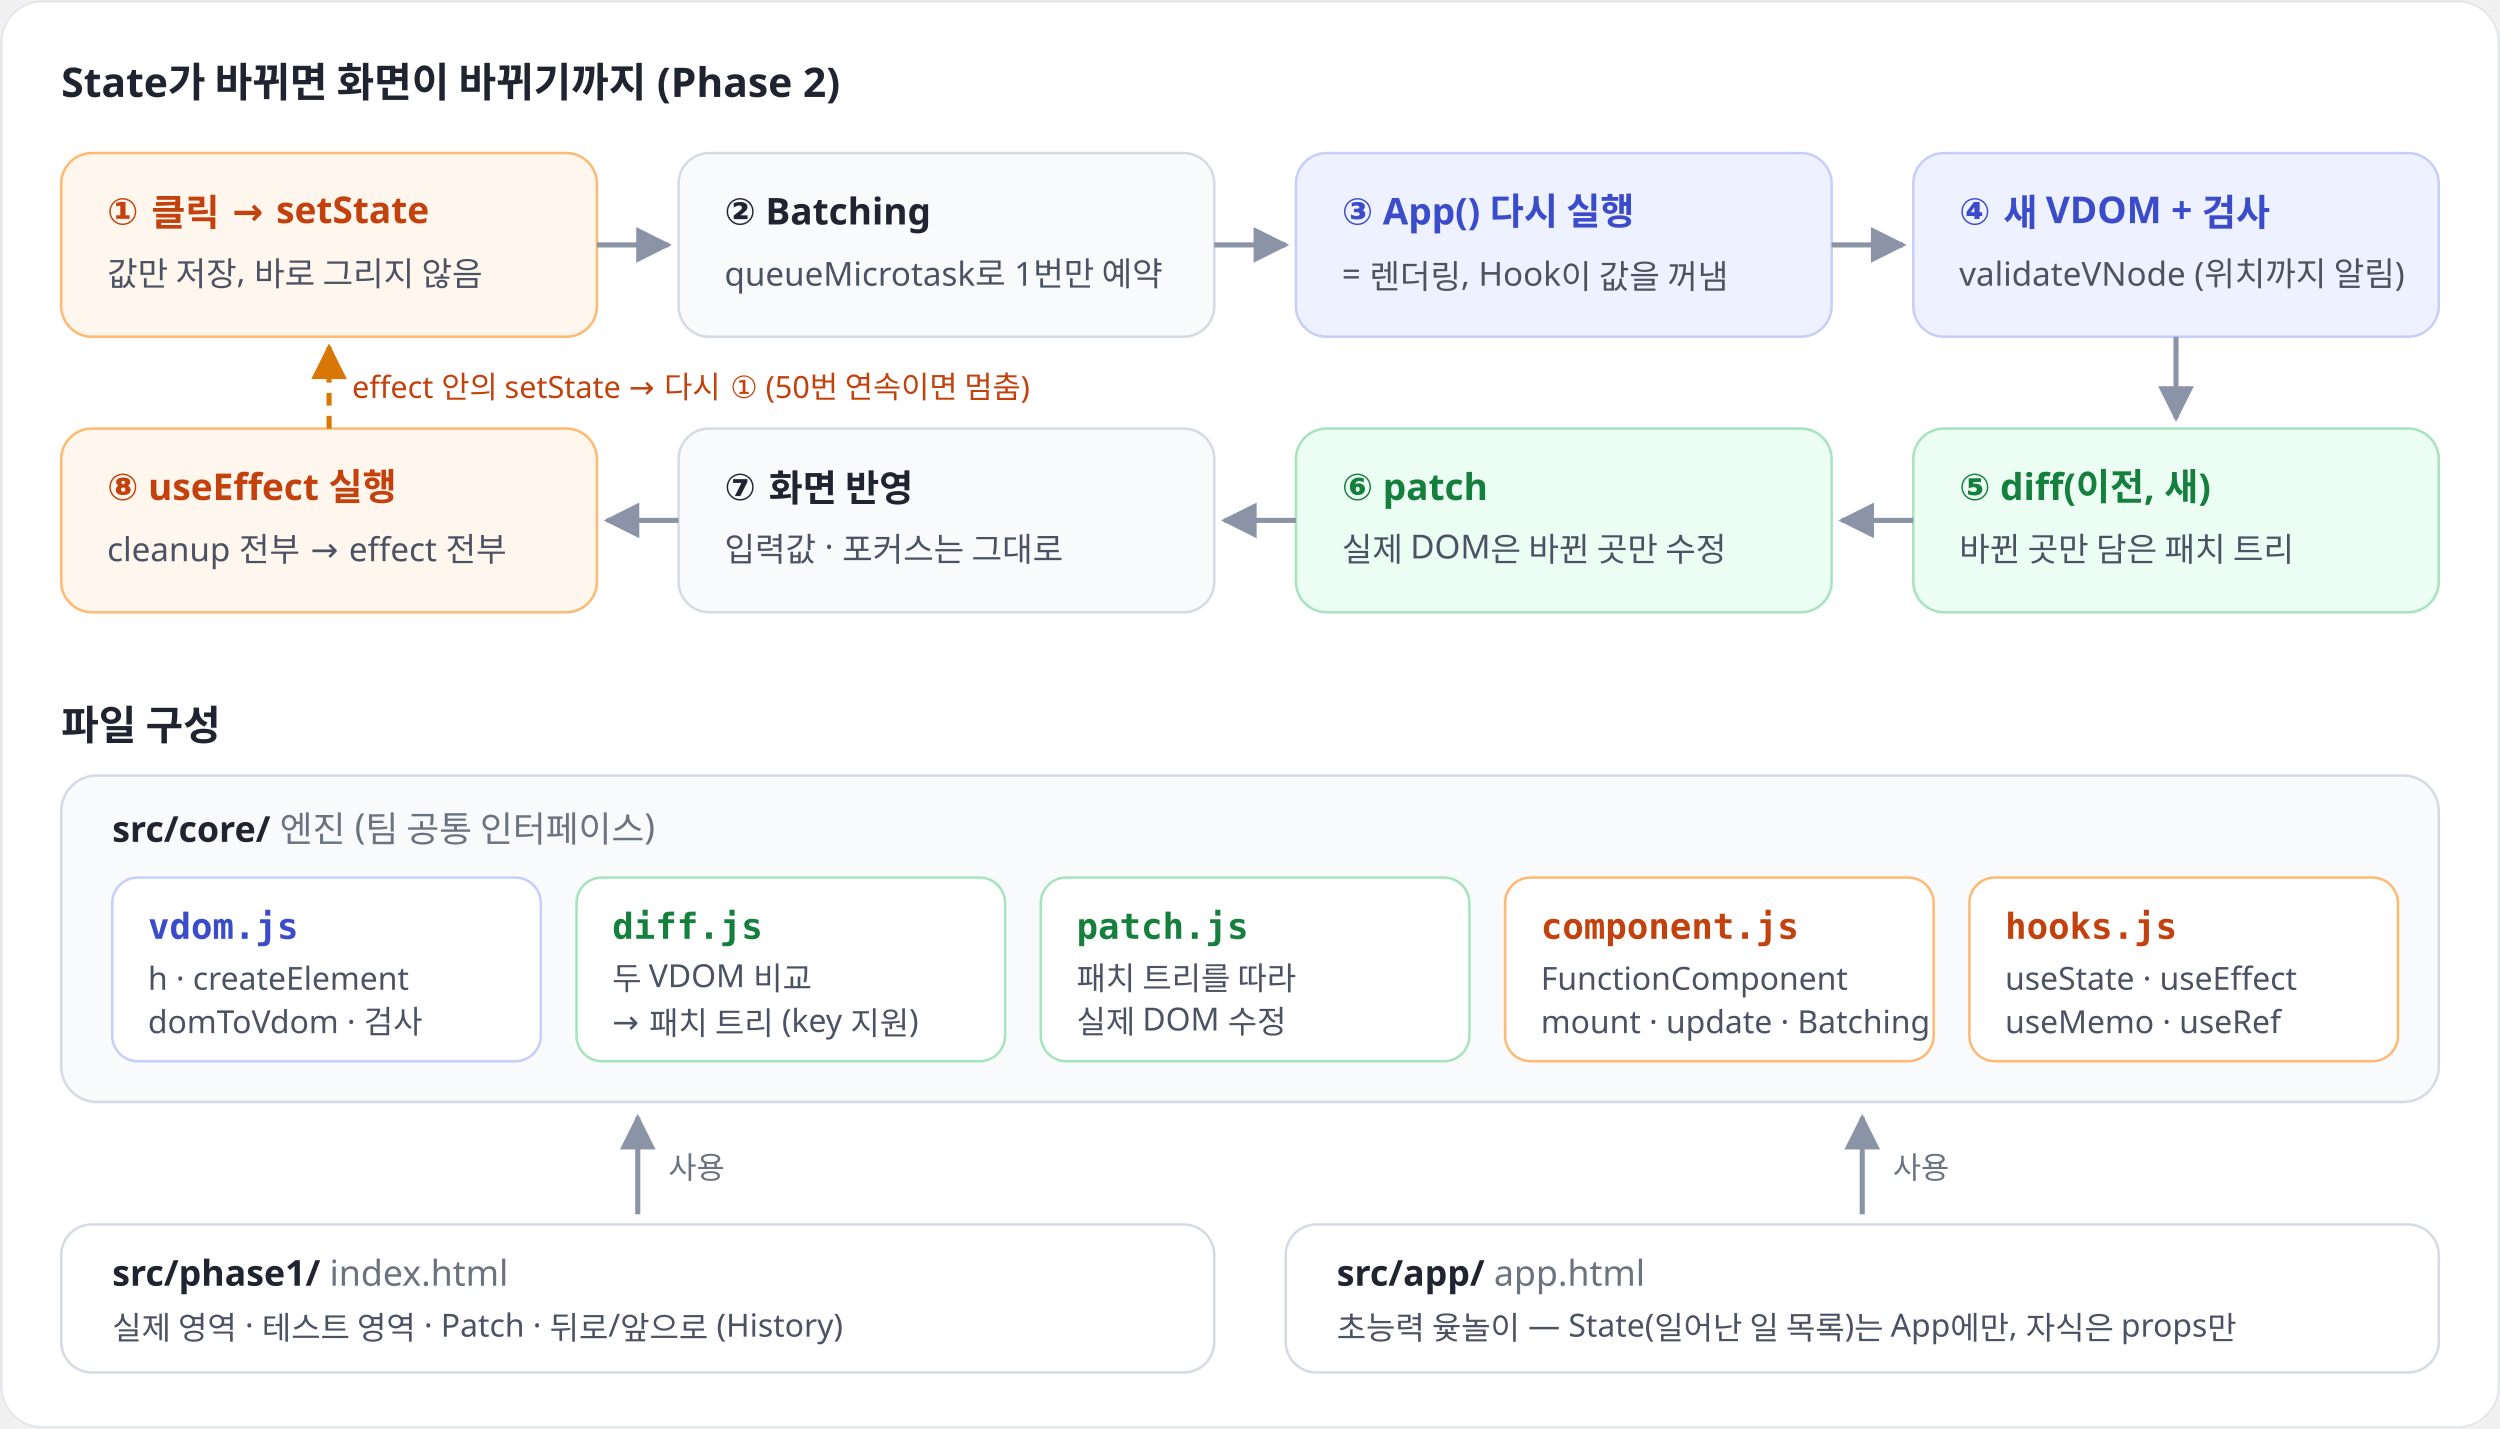
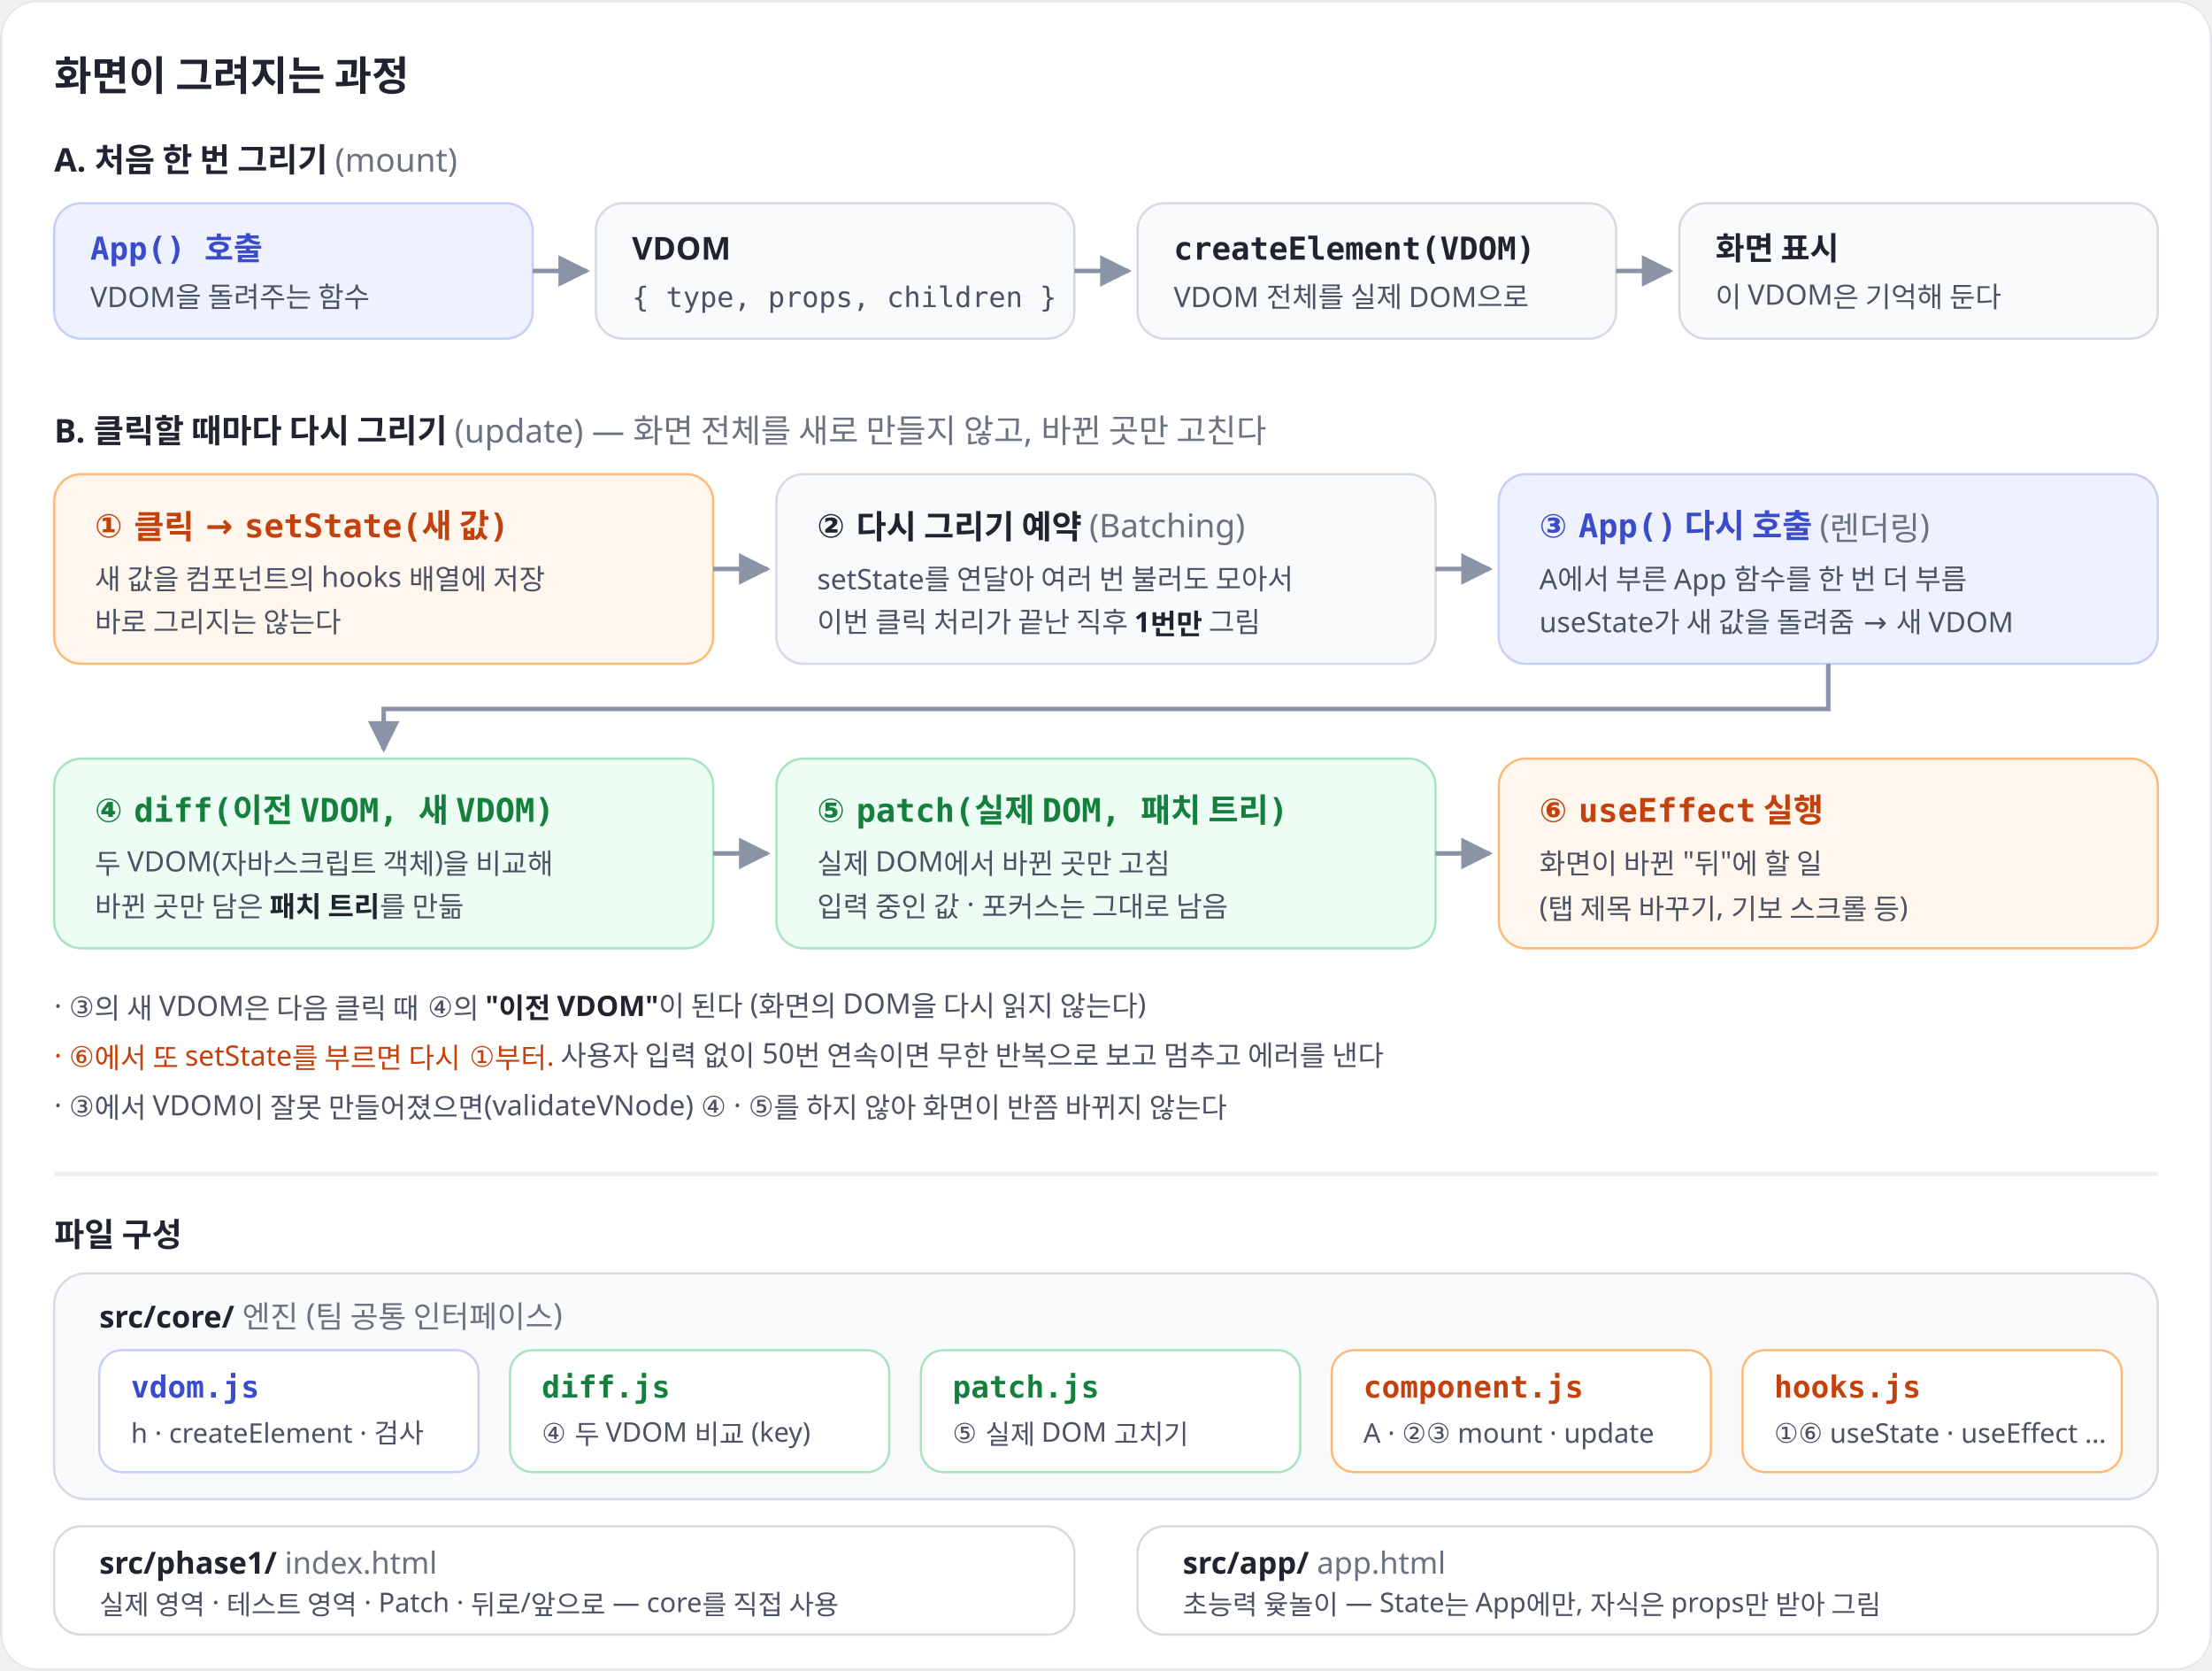
- <svg xmlns="http://www.w3.org/2000/svg" viewBox="0 0 980 560" width="980" height="560" font-family="Pretendard, 'Malgun Gothic', 'Apple SD Gothic Neo', 'Noto Sans KR', sans-serif">
+ <svg xmlns="http://www.w3.org/2000/svg" viewBox="0 0 980 740" width="980" height="740" font-family="Pretendard, 'Malgun Gothic', 'Apple SD Gothic Neo', 'Noto Sans KR', sans-serif">
  <defs>
    <marker id="a" viewBox="0 0 10 10" refX="9" refY="5" markerWidth="7" markerHeight="7" orient="auto-start-reverse">
      <path d="M0,0 L10,5 L0,10 z" fill="#8b93a7" />
    </marker>
    <marker id="b" viewBox="0 0 10 10" refX="9" refY="5" markerWidth="7" markerHeight="7" orient="auto-start-reverse">
      <path d="M0,0 L10,5 L0,10 z" fill="#d97706" />
    </marker>
  </defs>
-   <rect width="980" height="560" rx="16" fill="#ffffff" />
-   <rect x="0.5" y="0.5" width="979" height="559" rx="16" fill="none" stroke="#e5e7eb" />
-   <text x="24" y="38" font-size="16" font-weight="700" fill="#1f2430">State가 바뀌면 화면이 바뀌기까지 (Phase 2)</text>
-   <g font-size="13">
-     <rect x="24" y="60" width="210" height="72" rx="12" fill="#fff7ed" stroke="#fdba74" />
-     <text x="42" y="88" font-size="14.5" font-weight="700" fill="#c2410c">① 클릭 → setState</text>
-     <text x="42" y="112" fill="#4b5263">값만 저장, 바로 그리지 않음</text>
-     <rect x="266" y="60" width="210" height="72" rx="12" fill="#f8fafc" stroke="#d6dae3" />
-     <text x="284" y="88" font-size="14.5" font-weight="700" fill="#1f2430">② Batching</text>
-     <text x="284" y="112" fill="#4b5263">queueMicrotask로 1번만 예약</text>
-     <rect x="508" y="60" width="210" height="72" rx="12" fill="#eef1ff" stroke="#c7cff9" />
-     <text x="526" y="88" font-size="14.5" font-weight="700" fill="#3b4cca">③ App() 다시 실행</text>
-     <text x="526" y="112" fill="#4b5263">= 렌더링, Hook이 값을 꺼냄</text>
-     <rect x="750" y="60" width="206" height="72" rx="12" fill="#eef1ff" stroke="#c7cff9" />
-     <text x="768" y="88" font-size="14.5" font-weight="700" fill="#3b4cca">④ 새 VDOM + 검사</text>
-     <text x="768" y="112" fill="#4b5263">validateVNode (위치까지 알림)</text>
-   </g>
-   <line x1="234" y1="96" x2="262" y2="96" stroke="#8b93a7" stroke-width="2" marker-end="url(#a)" />
-   <line x1="476" y1="96" x2="504" y2="96" stroke="#8b93a7" stroke-width="2" marker-end="url(#a)" />
-   <line x1="718" y1="96" x2="746" y2="96" stroke="#8b93a7" stroke-width="2" marker-end="url(#a)" />
-   <line x1="853" y1="132" x2="853" y2="164" stroke="#8b93a7" stroke-width="2" marker-end="url(#a)" />
-   <g font-size="13">
-     <rect x="750" y="168" width="206" height="72" rx="12" fill="#ecfdf3" stroke="#a7e3bf" />
-     <text x="768" y="196" font-size="14.5" font-weight="700" fill="#15803d">⑤ diff(이전, 새)</text>
-     <text x="768" y="220" fill="#4b5263">바뀐 곳만 담은 패치 트리</text>
-     <rect x="508" y="168" width="210" height="72" rx="12" fill="#ecfdf3" stroke="#a7e3bf" />
-     <text x="526" y="196" font-size="14.5" font-weight="700" fill="#15803d">⑥ patch</text>
-     <text x="526" y="220" fill="#4b5263">실제 DOM은 바뀐 곳만 수정</text>
-     <rect x="266" y="168" width="210" height="72" rx="12" fill="#f8fafc" stroke="#d6dae3" />
-     <text x="284" y="196" font-size="14.5" font-weight="700" fill="#1f2430">⑦ 화면 반영</text>
-     <text x="284" y="220" fill="#4b5263">입력값 · 포커스는 그대로</text>
-     <rect x="24" y="168" width="210" height="72" rx="12" fill="#fff7ed" stroke="#fdba74" />
-     <text x="42" y="196" font-size="14.5" font-weight="700" fill="#c2410c">⑧ useEffect 실행</text>
-     <text x="42" y="220" fill="#4b5263">cleanup 전부 → effect 전부</text>
-   </g>
-   <line x1="750" y1="204" x2="722" y2="204" stroke="#8b93a7" stroke-width="2" marker-end="url(#a)" />
-   <line x1="508" y1="204" x2="480" y2="204" stroke="#8b93a7" stroke-width="2" marker-end="url(#a)" />
-   <line x1="266" y1="204" x2="238" y2="204" stroke="#8b93a7" stroke-width="2" marker-end="url(#a)" />
-   <path d="M129 168 L129 136" stroke="#d97706" stroke-width="2" stroke-dasharray="5 4" marker-end="url(#b)" />
-   <text x="138" y="156" font-size="12" fill="#c2410c">effect 안의 setState → 다시 ① (50번 연속이면 멈춤)</text>
-   <text x="24" y="290" font-size="16" font-weight="700" fill="#1f2430">파일 구성</text>
-   <rect x="24" y="304" width="932" height="128" rx="14" fill="#f8fafc" stroke="#d6dae3" />
-   <text x="44" y="330" font-size="14" font-weight="700" fill="#1f2430">src/core/  <tspan font-weight="400" fill="#6b7280">엔진 (팀 공통 인터페이스)</tspan>
+   <rect width="980" height="740" rx="16" fill="#ffffff" />
+   <rect x="0.5" y="0.5" width="979" height="739" rx="16" fill="none" stroke="#e5e7eb" />
+   <text x="24" y="40" font-size="18" font-weight="800" fill="#1f2430">화면이 그려지는 과정</text>
+   <text x="24" y="76" font-size="14.5" font-weight="700" fill="#1f2430">A. 처음 한 번 그리기 <tspan font-weight="400" fill="#6b7280">(mount)</tspan>
  </text>
  <g font-size="12.5">
-     <rect x="44" y="344" width="168" height="72" rx="10" fill="#ffffff" stroke="#c7cff9" />
-     <text x="58" y="368" font-size="14" font-weight="700" fill="#3b4cca" font-family="Consolas, monospace">vdom.js</text>
-     <text x="58" y="388" fill="#4b5263">h · createElement</text>
-     <text x="58" y="405" fill="#4b5263">domToVdom · 검사</text>
-     <rect x="226" y="344" width="168" height="72" rx="10" fill="#ffffff" stroke="#a7e3bf" />
-     <text x="240" y="368" font-size="14" font-weight="700" fill="#15803d" font-family="Consolas, monospace">diff.js</text>
-     <text x="240" y="388" fill="#4b5263">두 VDOM 비교</text>
-     <text x="240" y="405" fill="#4b5263">→ 패치 트리 (key 지원)</text>
-     <rect x="408" y="344" width="168" height="72" rx="10" fill="#ffffff" stroke="#a7e3bf" />
-     <text x="422" y="368" font-size="14" font-weight="700" fill="#15803d" font-family="Consolas, monospace">patch.js</text>
-     <text x="422" y="388" fill="#4b5263">패치 트리를 따라</text>
-     <text x="422" y="405" fill="#4b5263">실제 DOM 수정</text>
-     <rect x="590" y="344" width="168" height="72" rx="10" fill="#ffffff" stroke="#fdba74" />
-     <text x="604" y="368" font-size="14" font-weight="700" fill="#c2410c" font-family="Consolas, monospace">component.js</text>
-     <text x="604" y="388" fill="#4b5263">FunctionComponent</text>
-     <text x="604" y="405" fill="#4b5263">mount · update · Batching</text>
-     <rect x="772" y="344" width="168" height="72" rx="10" fill="#ffffff" stroke="#fdba74" />
-     <text x="786" y="368" font-size="14" font-weight="700" fill="#c2410c" font-family="Consolas, monospace">hooks.js</text>
-     <text x="786" y="388" fill="#4b5263">useState · useEffect</text>
-     <text x="786" y="405" fill="#4b5263">useMemo · useRef</text>
+     <rect x="24" y="90" width="212" height="60" rx="12" fill="#eef1ff" stroke="#c7cff9" />
+     <text x="40" y="115" font-size="14" font-weight="700" fill="#3b4cca" font-family="Consolas, monospace">App() 호출</text>
+     <text x="40" y="136" fill="#4b5263">VDOM을 돌려주는 함수</text>
+     <rect x="264" y="90" width="212" height="60" rx="12" fill="#f8fafc" stroke="#d6dae3" />
+     <text x="280" y="115" font-size="14" font-weight="700" fill="#1f2430">VDOM</text>
+     <text x="280" y="136" fill="#4b5263" font-family="Consolas, monospace">{ type, props, children }</text>
+     <rect x="504" y="90" width="212" height="60" rx="12" fill="#f8fafc" stroke="#d6dae3" />
+     <text x="520" y="115" font-size="14" font-weight="700" fill="#1f2430" font-family="Consolas, monospace">createElement(VDOM)</text>
+     <text x="520" y="136" fill="#4b5263">VDOM 전체를 실제 DOM으로</text>
+     <rect x="744" y="90" width="212" height="60" rx="12" fill="#f8fafc" stroke="#d6dae3" />
+     <text x="760" y="115" font-size="14" font-weight="700" fill="#1f2430">화면 표시</text>
+     <text x="760" y="136" fill="#4b5263">이 VDOM은 기억해 둔다</text>
  </g>
-   <line x1="250" y1="476" x2="250" y2="438" stroke="#8b93a7" stroke-width="2" marker-end="url(#a)" />
-   <line x1="730" y1="476" x2="730" y2="438" stroke="#8b93a7" stroke-width="2" marker-end="url(#a)" />
-   <text x="262" y="462" font-size="12" fill="#6b7280">사용</text>
-   <text x="742" y="462" font-size="12" fill="#6b7280">사용</text>
-   <rect x="24" y="480" width="452" height="58" rx="12" fill="#ffffff" stroke="#d6dae3" />
-   <text x="44" y="504" font-size="14" font-weight="700" fill="#1f2430">src/phase1/  <tspan font-weight="400" fill="#6b7280">index.html</tspan>
+   <line x1="236" y1="120" x2="260" y2="120" stroke="#8b93a7" stroke-width="2" marker-end="url(#a)" />
+   <line x1="476" y1="120" x2="500" y2="120" stroke="#8b93a7" stroke-width="2" marker-end="url(#a)" />
+   <line x1="716" y1="120" x2="740" y2="120" stroke="#8b93a7" stroke-width="2" marker-end="url(#a)" />
+   <text x="24" y="196" font-size="14.5" font-weight="700" fill="#1f2430">B. 클릭할 때마다 다시 그리기 <tspan font-weight="400" fill="#6b7280">(update) — 화면 전체를 새로 만들지 않고, 바뀐 곳만 고친다</tspan>
  </text>
-   <text x="44" y="525" font-size="12.5" fill="#4b5263">실제 영역 · 테스트 영역 · Patch · 뒤로/앞으로 (History)</text>
-   <rect x="504" y="480" width="452" height="58" rx="12" fill="#ffffff" stroke="#d6dae3" />
-   <text x="524" y="504" font-size="14" font-weight="700" fill="#1f2430">src/app/  <tspan font-weight="400" fill="#6b7280">app.html</tspan>
+   <g font-size="12.5">
+     <rect x="24" y="210" width="292" height="84" rx="12" fill="#fff7ed" stroke="#fdba74" />
+     <text x="42" y="238" font-size="14.5" font-weight="700" fill="#c2410c">① 클릭 → <tspan font-family="Consolas, monospace">setState(새 값)</tspan>
+     </text>
+     <text x="42" y="261" fill="#4b5263">새 값을 컴포넌트의 hooks 배열에 저장</text>
+     <text x="42" y="280" fill="#4b5263">바로 그리지는 않는다</text>
+     <rect x="344" y="210" width="292" height="84" rx="12" fill="#f8fafc" stroke="#d6dae3" />
+     <text x="362" y="238" font-size="14.5" font-weight="700" fill="#1f2430">② 다시 그리기 예약 <tspan font-weight="400" fill="#6b7280">(Batching)</tspan>
+     </text>
+     <text x="362" y="261" fill="#4b5263">setState를 연달아 여러 번 불러도 모아서</text>
+     <text x="362" y="280" fill="#4b5263">이번 클릭 처리가 끝난 직후 <tspan font-weight="700" fill="#1f2430">1번만</tspan> 그림</text>
+     <rect x="664" y="210" width="292" height="84" rx="12" fill="#eef1ff" stroke="#c7cff9" />
+     <text x="682" y="238" font-size="14.5" font-weight="700" fill="#3b4cca">③ <tspan font-family="Consolas, monospace">App()</tspan> 다시 호출 <tspan font-weight="400" fill="#6b7280">(렌더링)</tspan>
+     </text>
+     <text x="682" y="261" fill="#4b5263">A에서 부른 App 함수를 한 번 더 부름</text>
+     <text x="682" y="280" fill="#4b5263">useState가 새 값을 돌려줌 → 새 VDOM</text>
+     <rect x="24" y="336" width="292" height="84" rx="12" fill="#ecfdf3" stroke="#a7e3bf" />
+     <text x="42" y="364" font-size="14.5" font-weight="700" fill="#15803d">④ <tspan font-family="Consolas, monospace">diff(이전 VDOM, 새 VDOM)</tspan>
+     </text>
+     <text x="42" y="387" fill="#4b5263">두 VDOM(자바스크립트 객체)을 비교해</text>
+     <text x="42" y="406" fill="#4b5263">바뀐 곳만 담은 <tspan font-weight="700" fill="#1f2430">패치 트리</tspan>를 만듦</text>
+     <rect x="344" y="336" width="292" height="84" rx="12" fill="#ecfdf3" stroke="#a7e3bf" />
+     <text x="362" y="364" font-size="14.5" font-weight="700" fill="#15803d">⑤ <tspan font-family="Consolas, monospace">patch(실제 DOM, 패치 트리)</tspan>
+     </text>
+     <text x="362" y="387" fill="#4b5263">실제 DOM에서 바뀐 곳만 고침</text>
+     <text x="362" y="406" fill="#4b5263">입력 중인 값 · 포커스는 그대로 남음</text>
+     <rect x="664" y="336" width="292" height="84" rx="12" fill="#fff7ed" stroke="#fdba74" />
+     <text x="682" y="364" font-size="14.5" font-weight="700" fill="#c2410c">⑥ <tspan font-family="Consolas, monospace">useEffect</tspan> 실행</text>
+     <text x="682" y="387" fill="#4b5263">화면이 바뀐 "뒤"에 할 일</text>
+     <text x="682" y="406" fill="#4b5263">(탭 제목 바꾸기, 기보 스크롤 등)</text>
+   </g>
+   <line x1="316" y1="252" x2="340" y2="252" stroke="#8b93a7" stroke-width="2" marker-end="url(#a)" />
+   <line x1="636" y1="252" x2="660" y2="252" stroke="#8b93a7" stroke-width="2" marker-end="url(#a)" />
+   <path d="M810 294 L810 314 L170 314 L170 332" fill="none" stroke="#8b93a7" stroke-width="2" marker-end="url(#a)" />
+   <line x1="316" y1="378" x2="340" y2="378" stroke="#8b93a7" stroke-width="2" marker-end="url(#a)" />
+   <line x1="636" y1="378" x2="660" y2="378" stroke="#8b93a7" stroke-width="2" marker-end="url(#a)" />
+   <g font-size="12.5" fill="#4b5263">
+     <text x="24" y="450">· ③의 새 VDOM은 다음 클릭 때 ④의 <tspan font-weight="700" fill="#1f2430">"이전 VDOM"</tspan>이 된다 (화면의 DOM을 다시 읽지 않는다)</text>
+     <text x="24" y="472">
+       <tspan fill="#c2410c">· ⑥에서 또 setState를 부르면 다시 ①부터.</tspan> 사용자 입력 없이 50번 연속이면 무한 반복으로 보고 멈추고 에러를 낸다</text>
+     <text x="24" y="494">· ③에서 VDOM이 잘못 만들어졌으면(validateVNode) ④ · ⑤를 하지 않아 화면이 반쯤 바뀌지 않는다</text>
+   </g>
+   <line x1="24" y1="520" x2="956" y2="520" stroke="#eef0f4" stroke-width="2" />
+   <text x="24" y="552" font-size="14.5" font-weight="700" fill="#1f2430">파일 구성</text>
+   <rect x="24" y="564" width="932" height="100" rx="14" fill="#f8fafc" stroke="#d6dae3" />
+   <text x="44" y="588" font-size="13.5" font-weight="700" fill="#1f2430">src/core/  <tspan font-weight="400" fill="#6b7280">엔진 (팀 공통 인터페이스)</tspan>
  </text>
-   <text x="524" y="525" font-size="12.5" fill="#4b5263">초능력 윷놀이 — State(일어난 일 목록)는 App에만, 자식은 props만</text>
+   <g font-size="12">
+     <rect x="44" y="598" width="168" height="54" rx="10" fill="#ffffff" stroke="#c7cff9" />
+     <text x="58" y="619" font-size="13.5" font-weight="700" fill="#3b4cca" font-family="Consolas, monospace">vdom.js</text>
+     <text x="58" y="639" fill="#4b5263">h · createElement · 검사</text>
+     <rect x="226" y="598" width="168" height="54" rx="10" fill="#ffffff" stroke="#a7e3bf" />
+     <text x="240" y="619" font-size="13.5" font-weight="700" fill="#15803d" font-family="Consolas, monospace">diff.js</text>
+     <text x="240" y="639" fill="#4b5263">④ 두 VDOM 비교 (key)</text>
+     <rect x="408" y="598" width="168" height="54" rx="10" fill="#ffffff" stroke="#a7e3bf" />
+     <text x="422" y="619" font-size="13.5" font-weight="700" fill="#15803d" font-family="Consolas, monospace">patch.js</text>
+     <text x="422" y="639" fill="#4b5263">⑤ 실제 DOM 고치기</text>
+     <rect x="590" y="598" width="168" height="54" rx="10" fill="#ffffff" stroke="#fdba74" />
+     <text x="604" y="619" font-size="13.5" font-weight="700" fill="#c2410c" font-family="Consolas, monospace">component.js</text>
+     <text x="604" y="639" fill="#4b5263">A · ②③ mount · update</text>
+     <rect x="772" y="598" width="168" height="54" rx="10" fill="#ffffff" stroke="#fdba74" />
+     <text x="786" y="619" font-size="13.5" font-weight="700" fill="#c2410c" font-family="Consolas, monospace">hooks.js</text>
+     <text x="786" y="639" fill="#4b5263">①⑥ useState · useEffect …</text>
+   </g>
+   <rect x="24" y="676" width="452" height="48" rx="12" fill="#ffffff" stroke="#d6dae3" />
+   <text x="44" y="697" font-size="13.5" font-weight="700" fill="#1f2430">src/phase1/  <tspan font-weight="400" fill="#6b7280">index.html</tspan>
+   </text>
+   <text x="44" y="715" font-size="12" fill="#4b5263">실제 영역 · 테스트 영역 · Patch · 뒤로/앞으로 — core를 직접 사용</text>
+   <rect x="504" y="676" width="452" height="48" rx="12" fill="#ffffff" stroke="#d6dae3" />
+   <text x="524" y="697" font-size="13.5" font-weight="700" fill="#1f2430">src/app/  <tspan font-weight="400" fill="#6b7280">app.html</tspan>
+   </text>
+   <text x="524" y="715" font-size="12" fill="#4b5263">초능력 윷놀이 — State는 App에만, 자식은 props만 받아 그림</text>
</svg>
